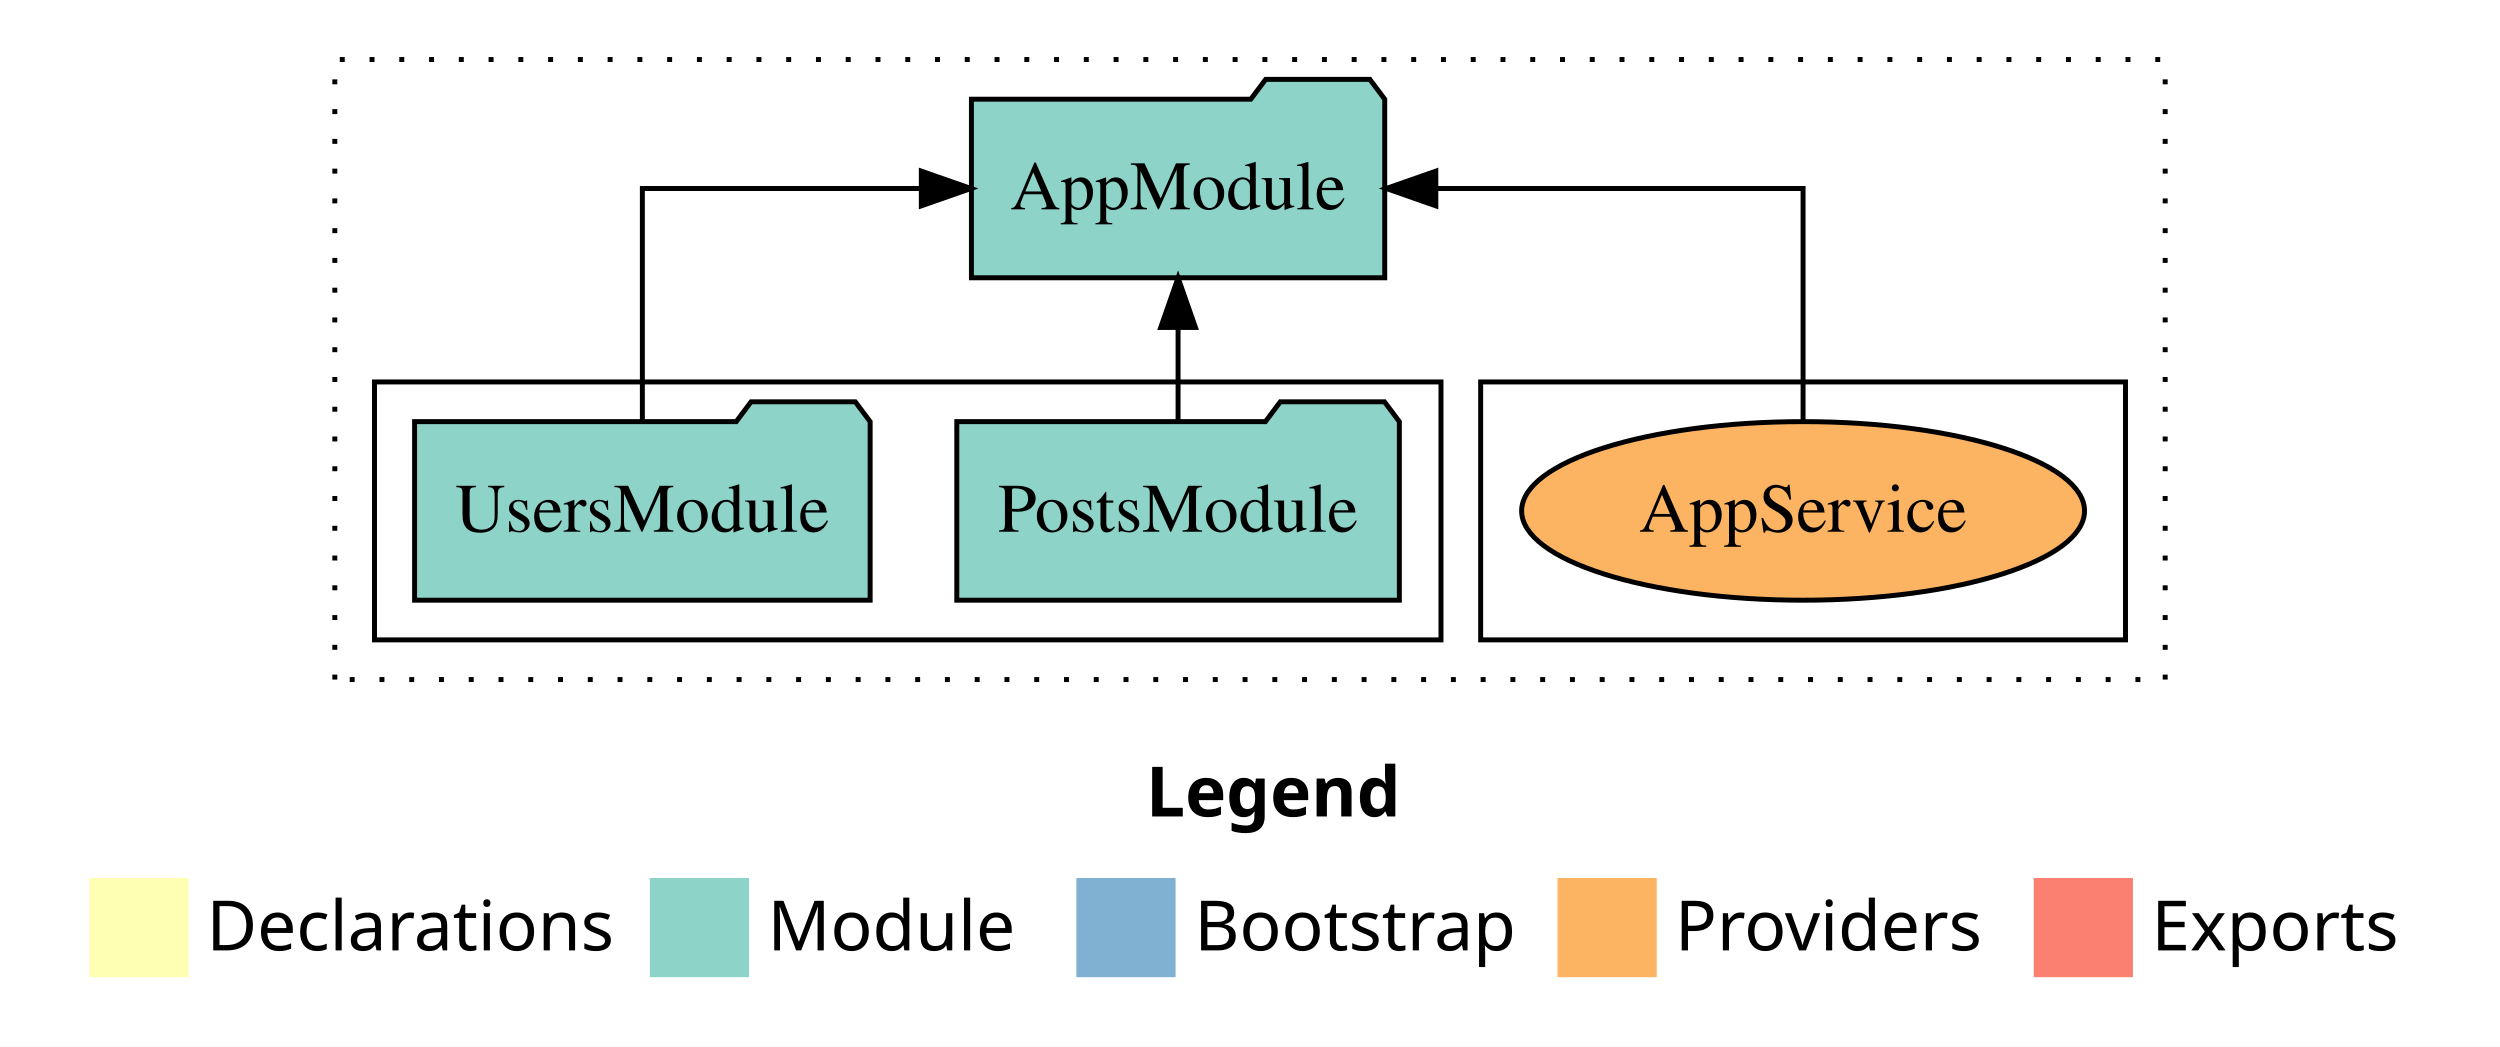
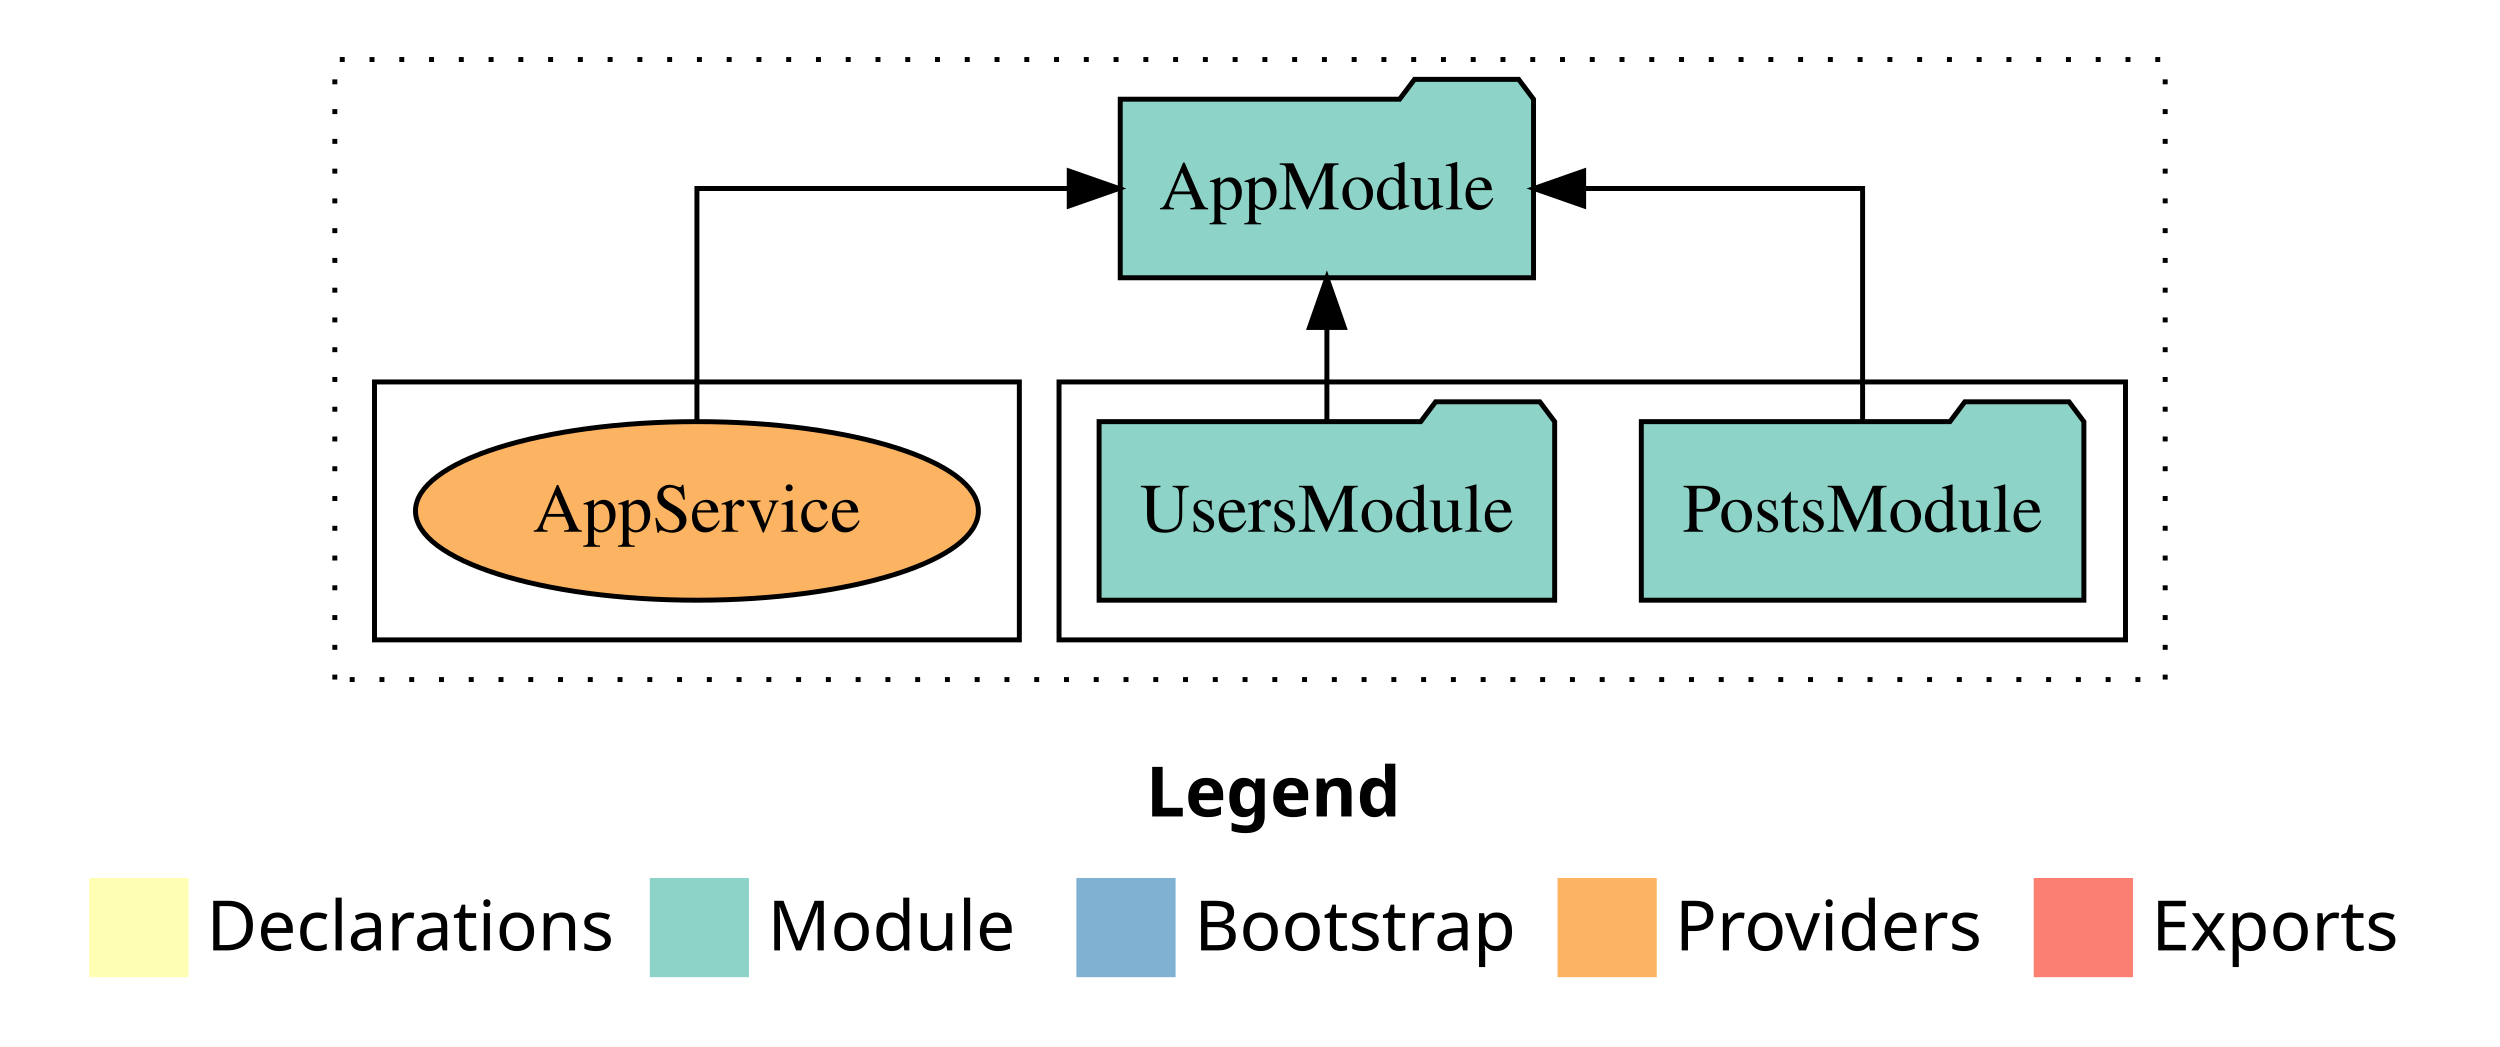
<svg xmlns="http://www.w3.org/2000/svg" width="504pt" height="211pt" viewBox="0.00 0.00 504.00 211.00">
  <g id="graph0" class="graph" transform="scale(1 1) rotate(0) translate(4 207)">
    <polygon fill="white" stroke="transparent" points="-4,4 -4,-207 500,-207 500,4 -4,4" />
    <text text-anchor="start" x="227.01" y="-42.4" font-family="Times-12" font-weight="bold" font-size="14.00">Legend</text>
    <polygon fill="#ffffb3" stroke="transparent" points="14,-10 14,-30 34,-30 34,-10 14,-10" />
    <text text-anchor="start" x="37.63" y="-15.4" font-family="Times-12" font-size="14.00">  Declarations</text>
    <polygon fill="#8dd3c7" stroke="transparent" points="127,-10 127,-30 147,-30 147,-10 127,-10" />
    <text text-anchor="start" x="150.73" y="-15.4" font-family="Times-12" font-size="14.00">  Module</text>
    <polygon fill="#80b1d3" stroke="transparent" points="213,-10 213,-30 233,-30 233,-10 213,-10" />
    <text text-anchor="start" x="236.78" y="-15.4" font-family="Times-12" font-size="14.00">  Bootstrap</text>
    <polygon fill="#fdb462" stroke="transparent" points="310,-10 310,-30 330,-30 330,-10 310,-10" />
    <text text-anchor="start" x="333.67" y="-15.4" font-family="Times-12" font-size="14.00">  Providers</text>
    <polygon fill="#fb8072" stroke="transparent" points="406,-10 406,-30 426,-30 426,-10 406,-10" />
    <text text-anchor="start" x="429.73" y="-15.4" font-family="Times-12" font-size="14.00">  Exports</text>
    <g id="clust1" class="cluster">
      <polygon fill="none" stroke="black" stroke-dasharray="1,5" points="63.5,-70 63.5,-195 432.5,-195 432.5,-70 63.5,-70" />
    </g>
+     <g id="clust3" class="cluster">
+       <polygon fill="none" stroke="black" points="209.5,-78 209.5,-130 424.5,-130 424.5,-78 209.5,-78" />
+     </g>
    <g id="clust6" class="cluster">
-       <polygon fill="none" stroke="black" points="294.5,-78 294.5,-130 424.5,-130 424.5,-78 294.5,-78" />
-     </g>
-     <g id="clust3" class="cluster">
-       <polygon fill="none" stroke="black" points="71.5,-78 71.5,-130 286.5,-130 286.5,-78 71.5,-78" />
+       <polygon fill="none" stroke="black" points="71.5,-78 71.5,-130 201.5,-130 201.5,-78 71.5,-78" />
    </g>
    <g id="node1" class="node">
-       <polygon fill="#8dd3c7" stroke="black" points="278.11,-122 275.11,-126 254.11,-126 251.11,-122 188.89,-122 188.89,-86 278.11,-86 278.11,-122" />
-       <text text-anchor="middle" x="233.5" y="-99.8" font-family="Times,serif" font-size="14.00">PostsModule</text>
+       <polygon fill="#8dd3c7" stroke="black" points="416.11,-122 413.11,-126 392.11,-126 389.11,-122 326.89,-122 326.89,-86 416.11,-86 416.11,-122" />
+       <text text-anchor="middle" x="371.5" y="-99.8" font-family="Times,serif" font-size="14.00">PostsModule</text>
    </g>
    <g id="node3" class="node">
-       <polygon fill="#8dd3c7" stroke="black" points="275.16,-187 272.16,-191 251.16,-191 248.16,-187 191.84,-187 191.84,-151 275.16,-151 275.16,-187" />
-       <text text-anchor="middle" x="233.5" y="-164.8" font-family="Times,serif" font-size="14.00">AppModule</text>
+       <polygon fill="#8dd3c7" stroke="black" points="305.16,-187 302.16,-191 281.16,-191 278.16,-187 221.84,-187 221.84,-151 305.16,-151 305.16,-187" />
+       <text text-anchor="middle" x="263.5" y="-164.8" font-family="Times,serif" font-size="14.00">AppModule</text>
    </g>
    <g id="edge1" class="edge">
-       <path fill="none" stroke="black" d="M233.5,-122.11C233.5,-122.11 233.5,-140.99 233.5,-140.99" />
-       <polygon fill="black" stroke="black" points="230,-140.99 233.5,-150.99 237,-140.99 230,-140.99" />
+       <path fill="none" stroke="black" d="M371.5,-122.11C371.5,-141.34 371.5,-169 371.5,-169 371.5,-169 315.26,-169 315.26,-169" />
+       <polygon fill="black" stroke="black" points="315.26,-165.5 305.26,-169 315.26,-172.5 315.26,-165.5" />
    </g>
    <g id="node2" class="node">
-       <polygon fill="#8dd3c7" stroke="black" points="171.42,-122 168.42,-126 147.42,-126 144.42,-122 79.58,-122 79.58,-86 171.42,-86 171.42,-122" />
-       <text text-anchor="middle" x="125.5" y="-99.8" font-family="Times,serif" font-size="14.00">UsersModule</text>
+       <polygon fill="#8dd3c7" stroke="black" points="309.42,-122 306.42,-126 285.42,-126 282.42,-122 217.58,-122 217.58,-86 309.42,-86 309.42,-122" />
+       <text text-anchor="middle" x="263.5" y="-99.8" font-family="Times,serif" font-size="14.00">UsersModule</text>
    </g>
    <g id="edge2" class="edge">
-       <path fill="none" stroke="black" d="M125.5,-122.11C125.5,-141.34 125.5,-169 125.5,-169 125.5,-169 181.74,-169 181.74,-169" />
-       <polygon fill="black" stroke="black" points="181.74,-172.5 191.74,-169 181.74,-165.5 181.74,-172.5" />
+       <path fill="none" stroke="black" d="M263.5,-122.11C263.5,-122.11 263.5,-140.99 263.5,-140.99" />
+       <polygon fill="black" stroke="black" points="260,-140.99 263.5,-150.99 267,-140.99 260,-140.99" />
    </g>
    <g id="node4" class="node">
-       <ellipse fill="#fdb462" stroke="black" cx="359.5" cy="-104" rx="56.74" ry="18" />
-       <text text-anchor="middle" x="359.5" y="-99.8" font-family="Times,serif" font-size="14.00">AppService</text>
+       <ellipse fill="#fdb462" stroke="black" cx="136.5" cy="-104" rx="56.74" ry="18" />
+       <text text-anchor="middle" x="136.5" y="-99.8" font-family="Times,serif" font-size="14.00">AppService</text>
    </g>
    <g id="edge3" class="edge">
-       <path fill="none" stroke="black" d="M359.5,-122.11C359.5,-141.34 359.5,-169 359.5,-169 359.5,-169 285.46,-169 285.46,-169" />
-       <polygon fill="black" stroke="black" points="285.46,-165.5 275.46,-169 285.46,-172.5 285.46,-165.5" />
+       <path fill="none" stroke="black" d="M136.5,-122.11C136.5,-141.34 136.5,-169 136.5,-169 136.5,-169 211.56,-169 211.56,-169" />
+       <polygon fill="black" stroke="black" points="211.56,-172.5 221.56,-169 211.56,-165.5 211.56,-172.5" />
    </g>
  </g>
</svg>
